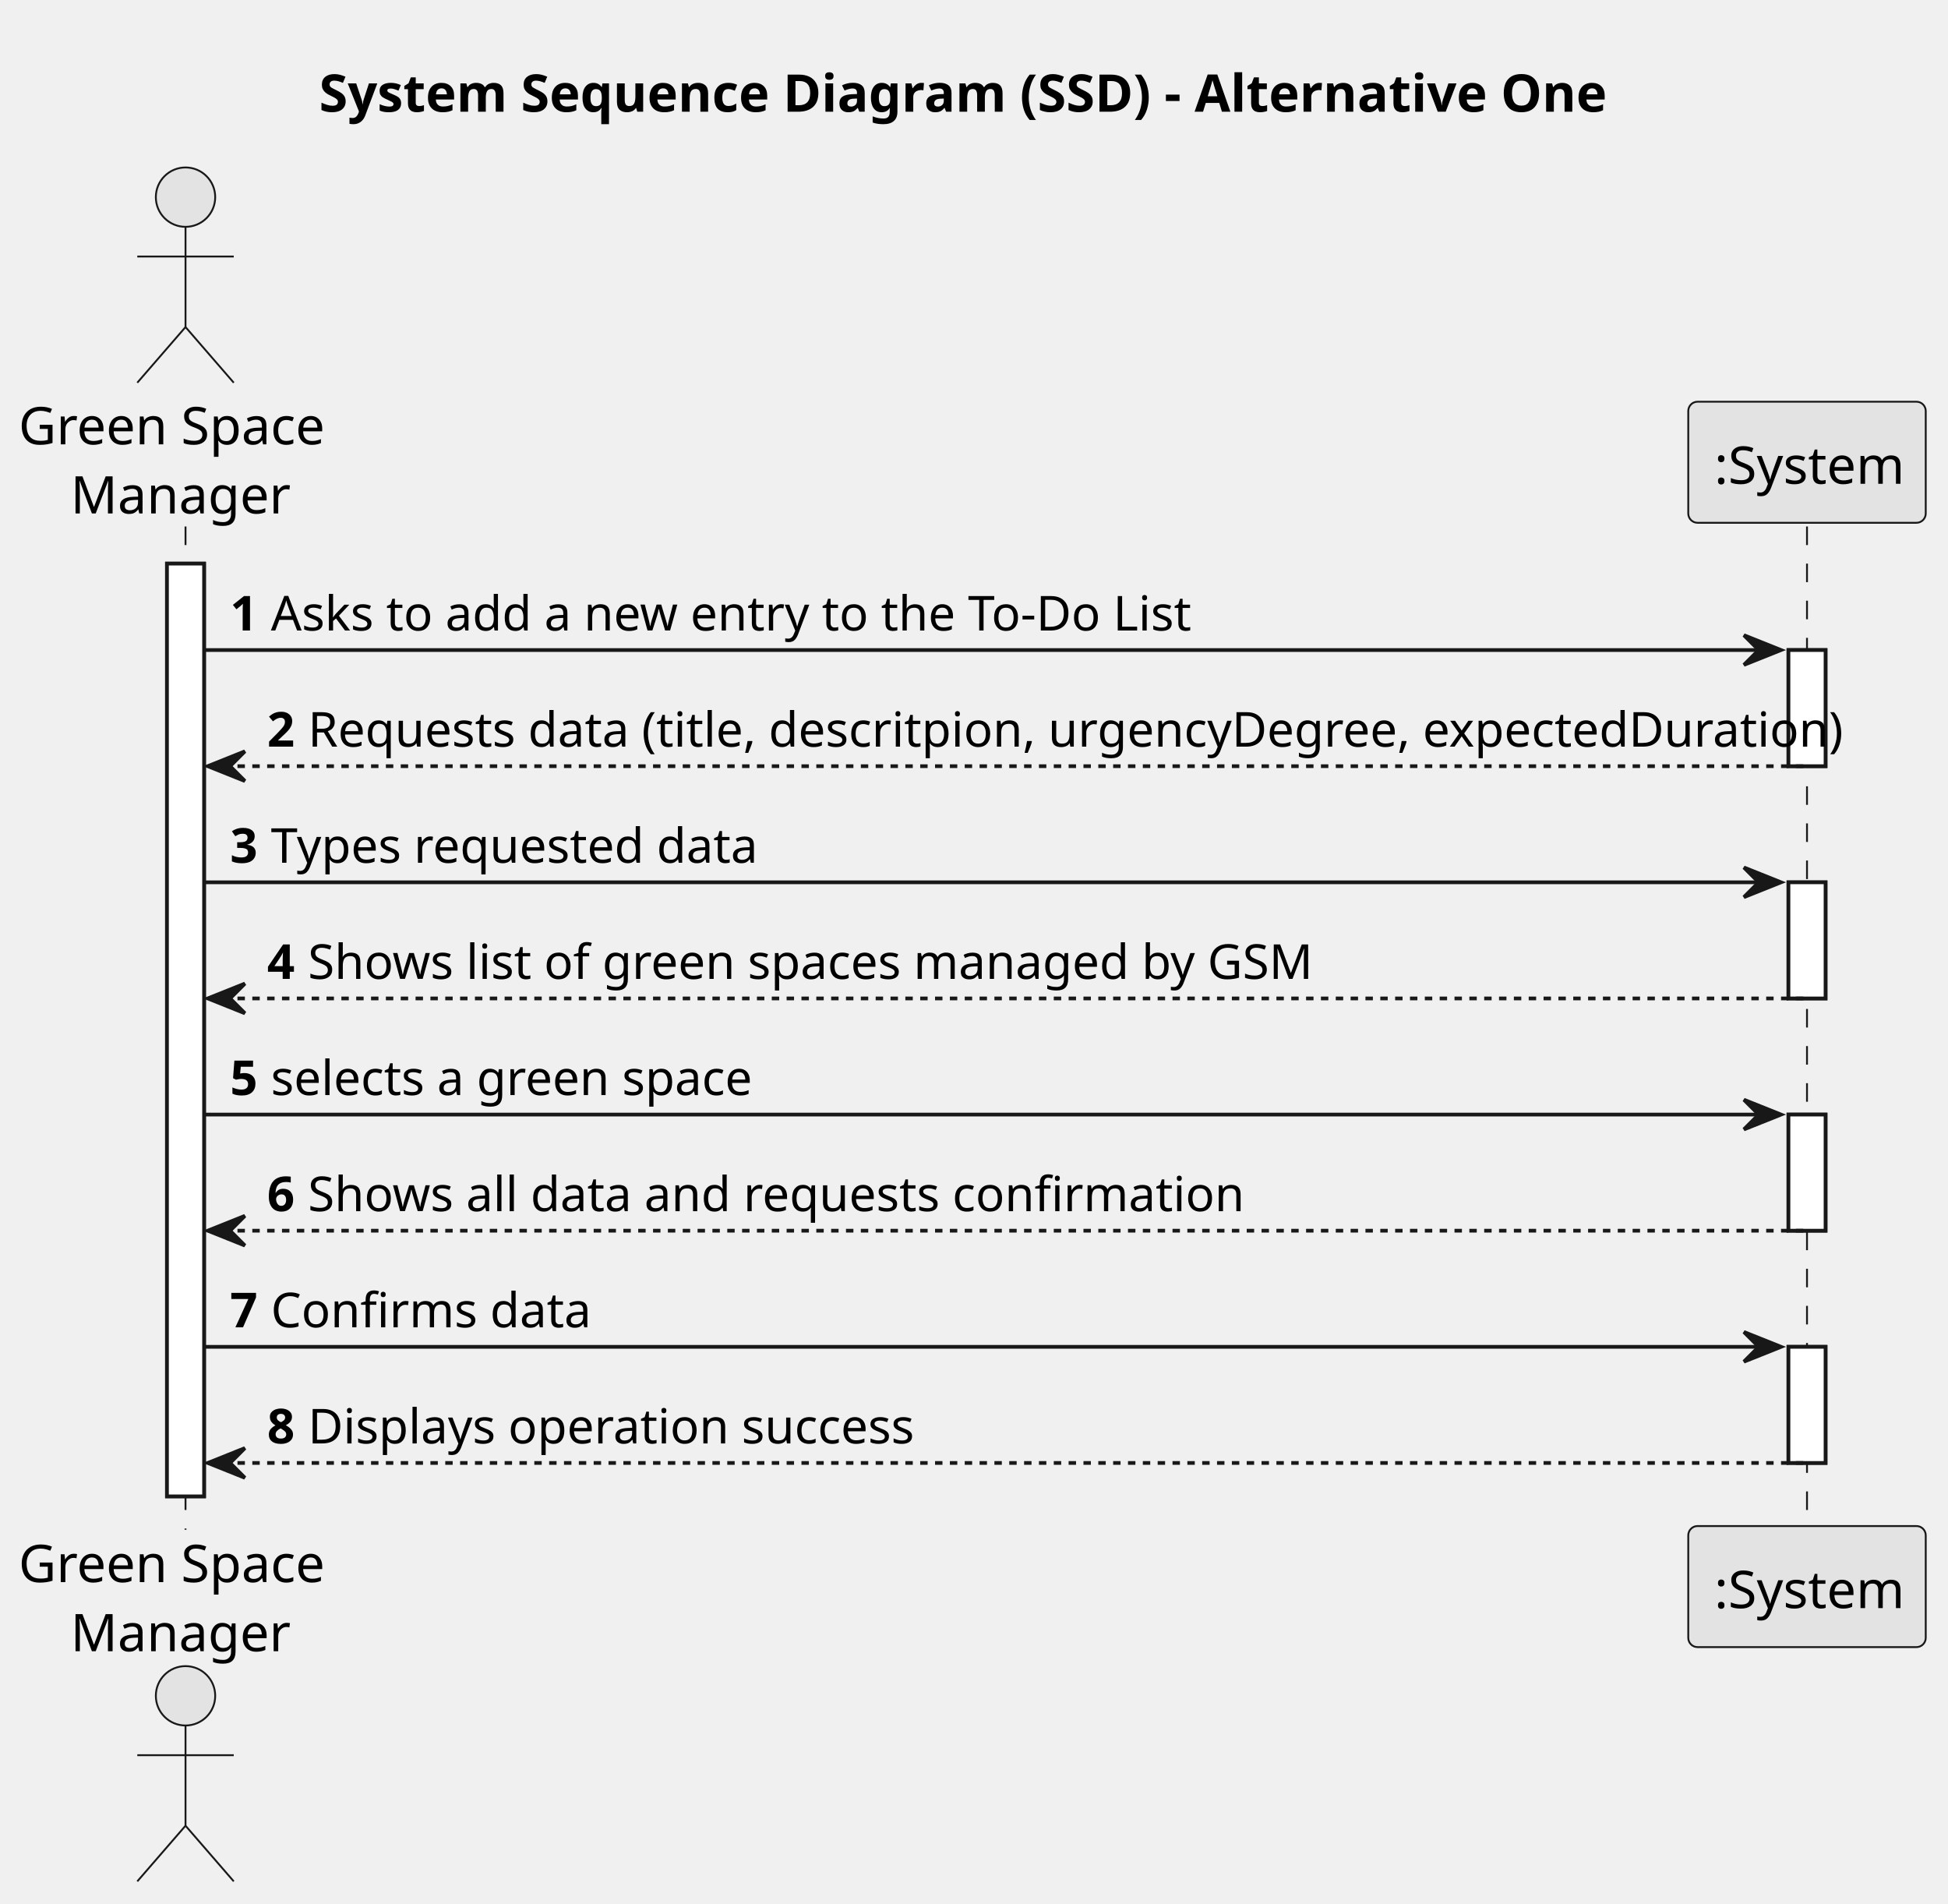
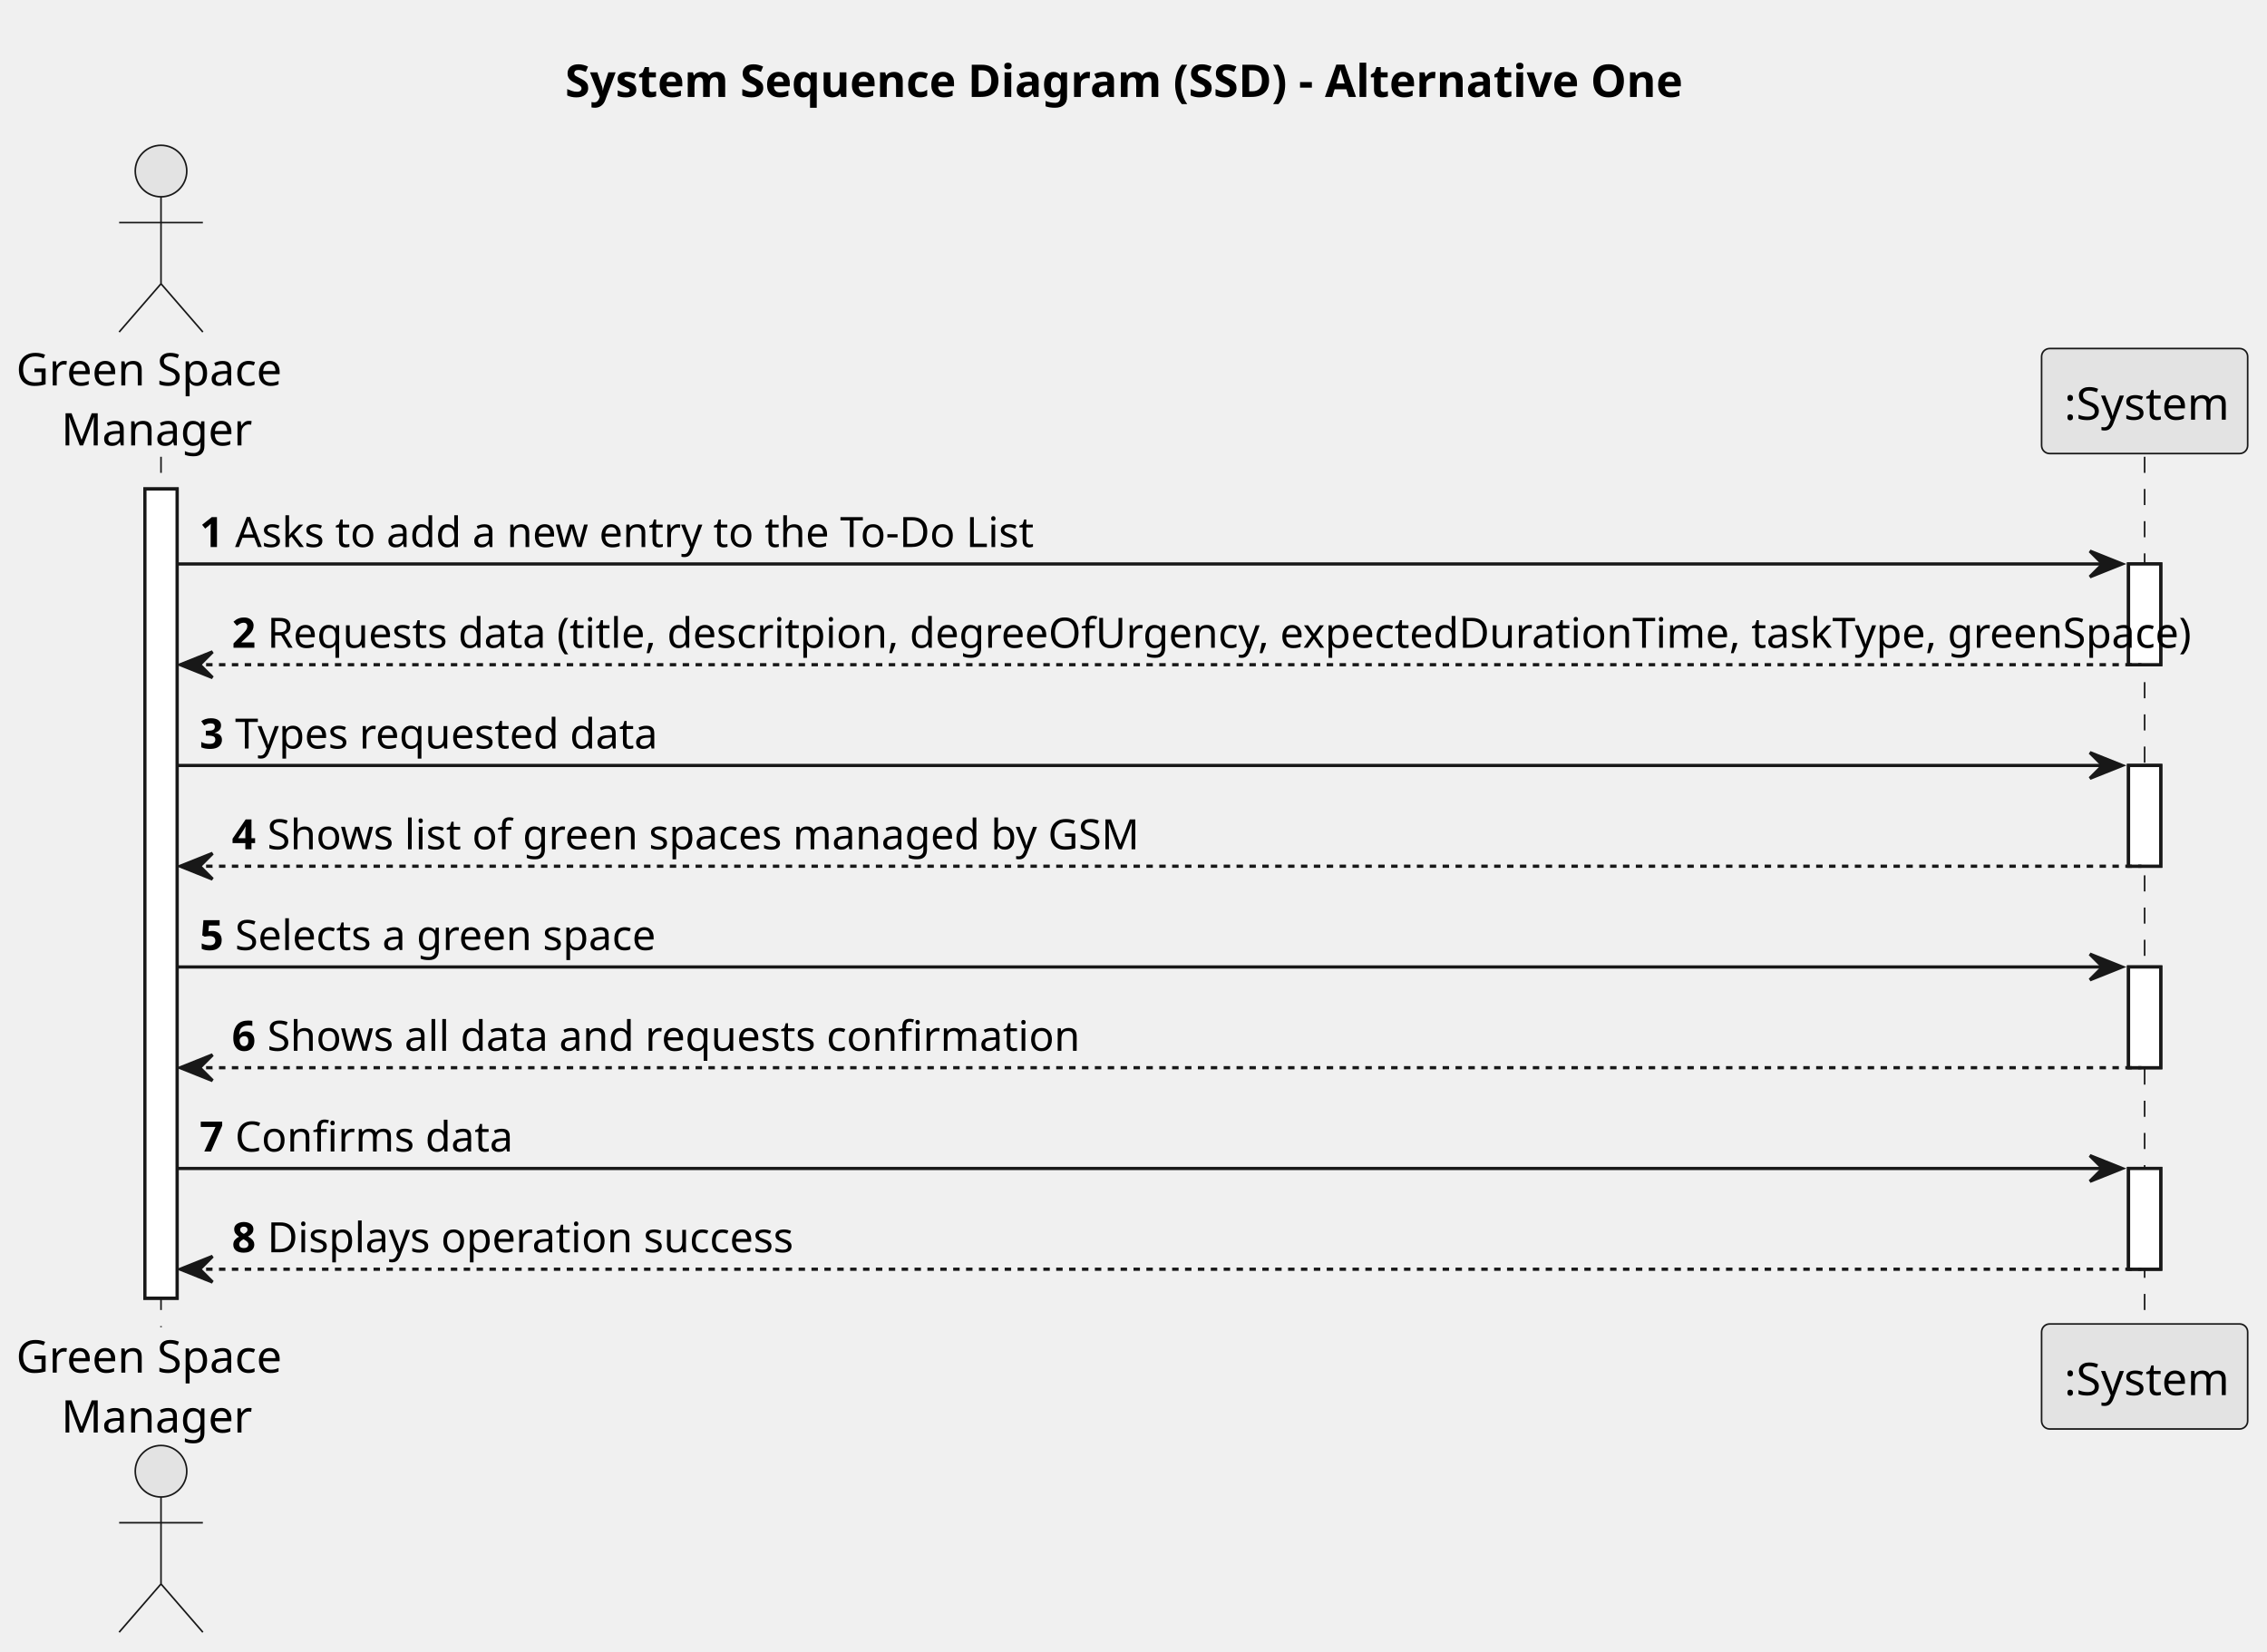
- <svg xmlns="http://www.w3.org/2000/svg" contentStyleType="text/css" height="513px" preserveAspectRatio="none" style="width:525px;height:513px;background:#FFFFFF;" version="1.1" viewBox="0 0 525 513" width="525px" zoomAndPan="magnify">
+ <svg xmlns="http://www.w3.org/2000/svg" contentStyleType="text/css" height="513px" preserveAspectRatio="none" style="width:704px;height:513px;background:#FFFFFF;" version="1.1" viewBox="0 0 704 513" width="704px" zoomAndPan="magnify">
  <defs />
  <g>
-     <text fill="#000000" font-family="sans-serif" font-size="14" font-weight="bold" lengthAdjust="spacing" textLength="351" x="86" y="30.107">System Sequence Diagram (SSD) - Alternative One</text>
+     <text fill="#000000" font-family="sans-serif" font-size="14" font-weight="bold" lengthAdjust="spacing" textLength="351" x="175.5" y="30.107">System Sequence Diagram (SSD) - Alternative One</text>
    <rect fill="#FFFFFF" height="251.328" style="stroke:#181818;stroke-width:1.0;" width="10" x="45" y="151.863" />
-     <rect fill="#FFFFFF" height="31.291" style="stroke:#181818;stroke-width:1.0;" width="10" x="482" y="175.154" />
-     <rect fill="#FFFFFF" height="31.291" style="stroke:#181818;stroke-width:1.0;" width="10" x="482" y="237.736" />
-     <rect fill="#FFFFFF" height="31.291" style="stroke:#181818;stroke-width:1.0;" width="10" x="482" y="300.318" />
-     <rect fill="#FFFFFF" height="31.291" style="stroke:#181818;stroke-width:1.0;" width="10" x="482" y="362.9" />
+     <rect fill="#FFFFFF" height="31.291" style="stroke:#181818;stroke-width:1.0;" width="10" x="661" y="175.154" />
+     <rect fill="#FFFFFF" height="31.291" style="stroke:#181818;stroke-width:1.0;" width="10" x="661" y="237.736" />
+     <rect fill="#FFFFFF" height="31.291" style="stroke:#181818;stroke-width:1.0;" width="10" x="661" y="300.318" />
+     <rect fill="#FFFFFF" height="31.291" style="stroke:#181818;stroke-width:1.0;" width="10" x="661" y="362.9" />
    <line style="stroke:#181818;stroke-width:0.5;stroke-dasharray:5.0,5.0;" x1="50" x2="50" y1="141.863" y2="412.191" />
-     <line style="stroke:#181818;stroke-width:0.5;stroke-dasharray:5.0,5.0;" x1="487" x2="487" y1="141.863" y2="412.191" />
+     <line style="stroke:#181818;stroke-width:0.5;stroke-dasharray:5.0,5.0;" x1="666" x2="666" y1="141.863" y2="412.191" />
    <text fill="#000000" font-family="sans-serif" font-size="14" lengthAdjust="spacing" textLength="84" x="5" y="119.728">Green Space</text>
    <text fill="#000000" font-family="sans-serif" font-size="14" lengthAdjust="spacing" textLength="56" x="19" y="138.35">Manager</text>
    <ellipse cx="50" cy="53.121" fill="#E3E3E3" rx="8" ry="8" style="stroke:#181818;stroke-width:0.5;" />
    <path d="M50,61.121 L50,88.121 M37,69.121 L63,69.121 M50,88.121 L37,103.121 M50,88.121 L63,103.121 " fill="none" style="stroke:#181818;stroke-width:0.5;" />
    <text fill="#000000" font-family="sans-serif" font-size="14" lengthAdjust="spacing" textLength="84" x="5" y="426.299">Green Space</text>
    <text fill="#000000" font-family="sans-serif" font-size="14" lengthAdjust="spacing" textLength="56" x="19" y="444.92">Manager</text>
    <ellipse cx="50" cy="456.934" fill="#E3E3E3" rx="8" ry="8" style="stroke:#181818;stroke-width:0.5;" />
    <path d="M50,464.934 L50,491.934 M37,472.934 L63,472.934 M50,491.934 L37,506.934 M50,491.934 L63,506.934 " fill="none" style="stroke:#181818;stroke-width:0.5;" />
-     <rect fill="#E3E3E3" height="32.621" rx="2.5" ry="2.5" style="stroke:#181818;stroke-width:0.5;" width="64" x="455" y="108.242" />
-     <text fill="#000000" font-family="sans-serif" font-size="14" lengthAdjust="spacing" textLength="50" x="462" y="130.35">:System</text>
-     <rect fill="#E3E3E3" height="32.621" rx="2.5" ry="2.5" style="stroke:#181818;stroke-width:0.5;" width="64" x="455" y="411.191" />
-     <text fill="#000000" font-family="sans-serif" font-size="14" lengthAdjust="spacing" textLength="50" x="462" y="433.299">:System</text>
+     <rect fill="#E3E3E3" height="32.621" rx="2.5" ry="2.5" style="stroke:#181818;stroke-width:0.5;" width="64" x="634" y="108.242" />
+     <text fill="#000000" font-family="sans-serif" font-size="14" lengthAdjust="spacing" textLength="50" x="641" y="130.35">:System</text>
+     <rect fill="#E3E3E3" height="32.621" rx="2.5" ry="2.5" style="stroke:#181818;stroke-width:0.5;" width="64" x="634" y="411.191" />
+     <text fill="#000000" font-family="sans-serif" font-size="14" lengthAdjust="spacing" textLength="50" x="641" y="433.299">:System</text>
    <rect fill="#FFFFFF" height="251.328" style="stroke:#181818;stroke-width:1.0;" width="10" x="45" y="151.863" />
-     <rect fill="#FFFFFF" height="31.291" style="stroke:#181818;stroke-width:1.0;" width="10" x="482" y="175.154" />
-     <rect fill="#FFFFFF" height="31.291" style="stroke:#181818;stroke-width:1.0;" width="10" x="482" y="237.736" />
-     <rect fill="#FFFFFF" height="31.291" style="stroke:#181818;stroke-width:1.0;" width="10" x="482" y="300.318" />
-     <rect fill="#FFFFFF" height="31.291" style="stroke:#181818;stroke-width:1.0;" width="10" x="482" y="362.9" />
-     <polygon fill="#181818" points="470,171.154,480,175.154,470,179.154,474,175.154" style="stroke:#181818;stroke-width:1.0;" />
-     <line style="stroke:#181818;stroke-width:1.0;" x1="55" x2="476" y1="175.154" y2="175.154" />
+     <rect fill="#FFFFFF" height="31.291" style="stroke:#181818;stroke-width:1.0;" width="10" x="661" y="175.154" />
+     <rect fill="#FFFFFF" height="31.291" style="stroke:#181818;stroke-width:1.0;" width="10" x="661" y="237.736" />
+     <rect fill="#FFFFFF" height="31.291" style="stroke:#181818;stroke-width:1.0;" width="10" x="661" y="300.318" />
+     <rect fill="#FFFFFF" height="31.291" style="stroke:#181818;stroke-width:1.0;" width="10" x="661" y="362.9" />
+     <polygon fill="#181818" points="649,171.154,659,175.154,649,179.154,653,175.154" style="stroke:#181818;stroke-width:1.0;" />
+     <line style="stroke:#181818;stroke-width:1.0;" x1="55" x2="655" y1="175.154" y2="175.154" />
    <text fill="#000000" font-family="sans-serif" font-size="13" font-weight="bold" lengthAdjust="spacing" textLength="7" x="62" y="169.892">1</text>
    <text fill="#000000" font-family="sans-serif" font-size="13" lengthAdjust="spacing" textLength="241" x="73" y="169.892">Asks to add a new entry to the To-Do List</text>
    <polygon fill="#181818" points="66,202.445,56,206.445,66,210.445,62,206.445" style="stroke:#181818;stroke-width:1.0;" />
-     <line style="stroke:#181818;stroke-width:1.0;stroke-dasharray:2.0,2.0;" x1="60" x2="486" y1="206.445" y2="206.445" />
+     <line style="stroke:#181818;stroke-width:1.0;stroke-dasharray:2.0,2.0;" x1="60" x2="665" y1="206.445" y2="206.445" />
    <text fill="#000000" font-family="sans-serif" font-size="13" font-weight="bold" lengthAdjust="spacing" textLength="7" x="72" y="201.183">2</text>
-     <text fill="#000000" font-family="sans-serif" font-size="13" lengthAdjust="spacing" textLength="392" x="83" y="201.183">Requests data (title, descritpion, urgencyDegree, expectedDuration)</text>
-     <polygon fill="#181818" points="470,233.736,480,237.736,470,241.736,474,237.736" style="stroke:#181818;stroke-width:1.0;" />
-     <line style="stroke:#181818;stroke-width:1.0;" x1="55" x2="476" y1="237.736" y2="237.736" />
+     <text fill="#000000" font-family="sans-serif" font-size="13" lengthAdjust="spacing" textLength="571" x="83" y="201.183">Requests data (title, descritpion, degreeOfUrgency, expectedDurationTime, taskType, greenSpace)</text>
+     <polygon fill="#181818" points="649,233.736,659,237.736,649,241.736,653,237.736" style="stroke:#181818;stroke-width:1.0;" />
+     <line style="stroke:#181818;stroke-width:1.0;" x1="55" x2="655" y1="237.736" y2="237.736" />
    <text fill="#000000" font-family="sans-serif" font-size="13" font-weight="bold" lengthAdjust="spacing" textLength="7" x="62" y="232.474">3</text>
    <text fill="#000000" font-family="sans-serif" font-size="13" lengthAdjust="spacing" textLength="125" x="73" y="232.474">Types requested data</text>
    <polygon fill="#181818" points="66,265.027,56,269.027,66,273.027,62,269.027" style="stroke:#181818;stroke-width:1.0;" />
-     <line style="stroke:#181818;stroke-width:1.0;stroke-dasharray:2.0,2.0;" x1="60" x2="486" y1="269.027" y2="269.027" />
+     <line style="stroke:#181818;stroke-width:1.0;stroke-dasharray:2.0,2.0;" x1="60" x2="665" y1="269.027" y2="269.027" />
    <text fill="#000000" font-family="sans-serif" font-size="13" font-weight="bold" lengthAdjust="spacing" textLength="7" x="72" y="263.765">4</text>
    <text fill="#000000" font-family="sans-serif" font-size="13" lengthAdjust="spacing" textLength="265" x="83" y="263.765">Shows list of green spaces managed by GSM</text>
-     <polygon fill="#181818" points="470,296.318,480,300.318,470,304.318,474,300.318" style="stroke:#181818;stroke-width:1.0;" />
-     <line style="stroke:#181818;stroke-width:1.0;" x1="55" x2="476" y1="300.318" y2="300.318" />
+     <polygon fill="#181818" points="649,296.318,659,300.318,649,304.318,653,300.318" style="stroke:#181818;stroke-width:1.0;" />
+     <line style="stroke:#181818;stroke-width:1.0;" x1="55" x2="655" y1="300.318" y2="300.318" />
    <text fill="#000000" font-family="sans-serif" font-size="13" font-weight="bold" lengthAdjust="spacing" textLength="7" x="62" y="295.056">5</text>
-     <text fill="#000000" font-family="sans-serif" font-size="13" lengthAdjust="spacing" textLength="128" x="73" y="295.056">selects a green space</text>
+     <text fill="#000000" font-family="sans-serif" font-size="13" lengthAdjust="spacing" textLength="130" x="73" y="295.056">Selects a green space</text>
    <polygon fill="#181818" points="66,327.609,56,331.609,66,335.609,62,331.609" style="stroke:#181818;stroke-width:1.0;" />
-     <line style="stroke:#181818;stroke-width:1.0;stroke-dasharray:2.0,2.0;" x1="60" x2="486" y1="331.609" y2="331.609" />
+     <line style="stroke:#181818;stroke-width:1.0;stroke-dasharray:2.0,2.0;" x1="60" x2="665" y1="331.609" y2="331.609" />
    <text fill="#000000" font-family="sans-serif" font-size="13" font-weight="bold" lengthAdjust="spacing" textLength="7" x="72" y="326.347">6</text>
    <text fill="#000000" font-family="sans-serif" font-size="13" lengthAdjust="spacing" textLength="238" x="83" y="326.347">Shows all data and requests confirmation</text>
-     <polygon fill="#181818" points="470,358.9,480,362.9,470,366.9,474,362.9" style="stroke:#181818;stroke-width:1.0;" />
-     <line style="stroke:#181818;stroke-width:1.0;" x1="55" x2="476" y1="362.9" y2="362.9" />
+     <polygon fill="#181818" points="649,358.9,659,362.9,649,366.9,653,362.9" style="stroke:#181818;stroke-width:1.0;" />
+     <line style="stroke:#181818;stroke-width:1.0;" x1="55" x2="655" y1="362.9" y2="362.9" />
    <text fill="#000000" font-family="sans-serif" font-size="13" font-weight="bold" lengthAdjust="spacing" textLength="7" x="62" y="357.638">7</text>
    <text fill="#000000" font-family="sans-serif" font-size="13" lengthAdjust="spacing" textLength="80" x="73" y="357.638">Confirms data</text>
    <polygon fill="#181818" points="66,390.191,56,394.191,66,398.191,62,394.191" style="stroke:#181818;stroke-width:1.0;" />
-     <line style="stroke:#181818;stroke-width:1.0;stroke-dasharray:2.0,2.0;" x1="60" x2="486" y1="394.191" y2="394.191" />
+     <line style="stroke:#181818;stroke-width:1.0;stroke-dasharray:2.0,2.0;" x1="60" x2="665" y1="394.191" y2="394.191" />
    <text fill="#000000" font-family="sans-serif" font-size="13" font-weight="bold" lengthAdjust="spacing" textLength="7" x="72" y="388.929">8</text>
    <text fill="#000000" font-family="sans-serif" font-size="13" lengthAdjust="spacing" textLength="160" x="83" y="388.929">Displays operation success</text>
  </g>
</svg>
